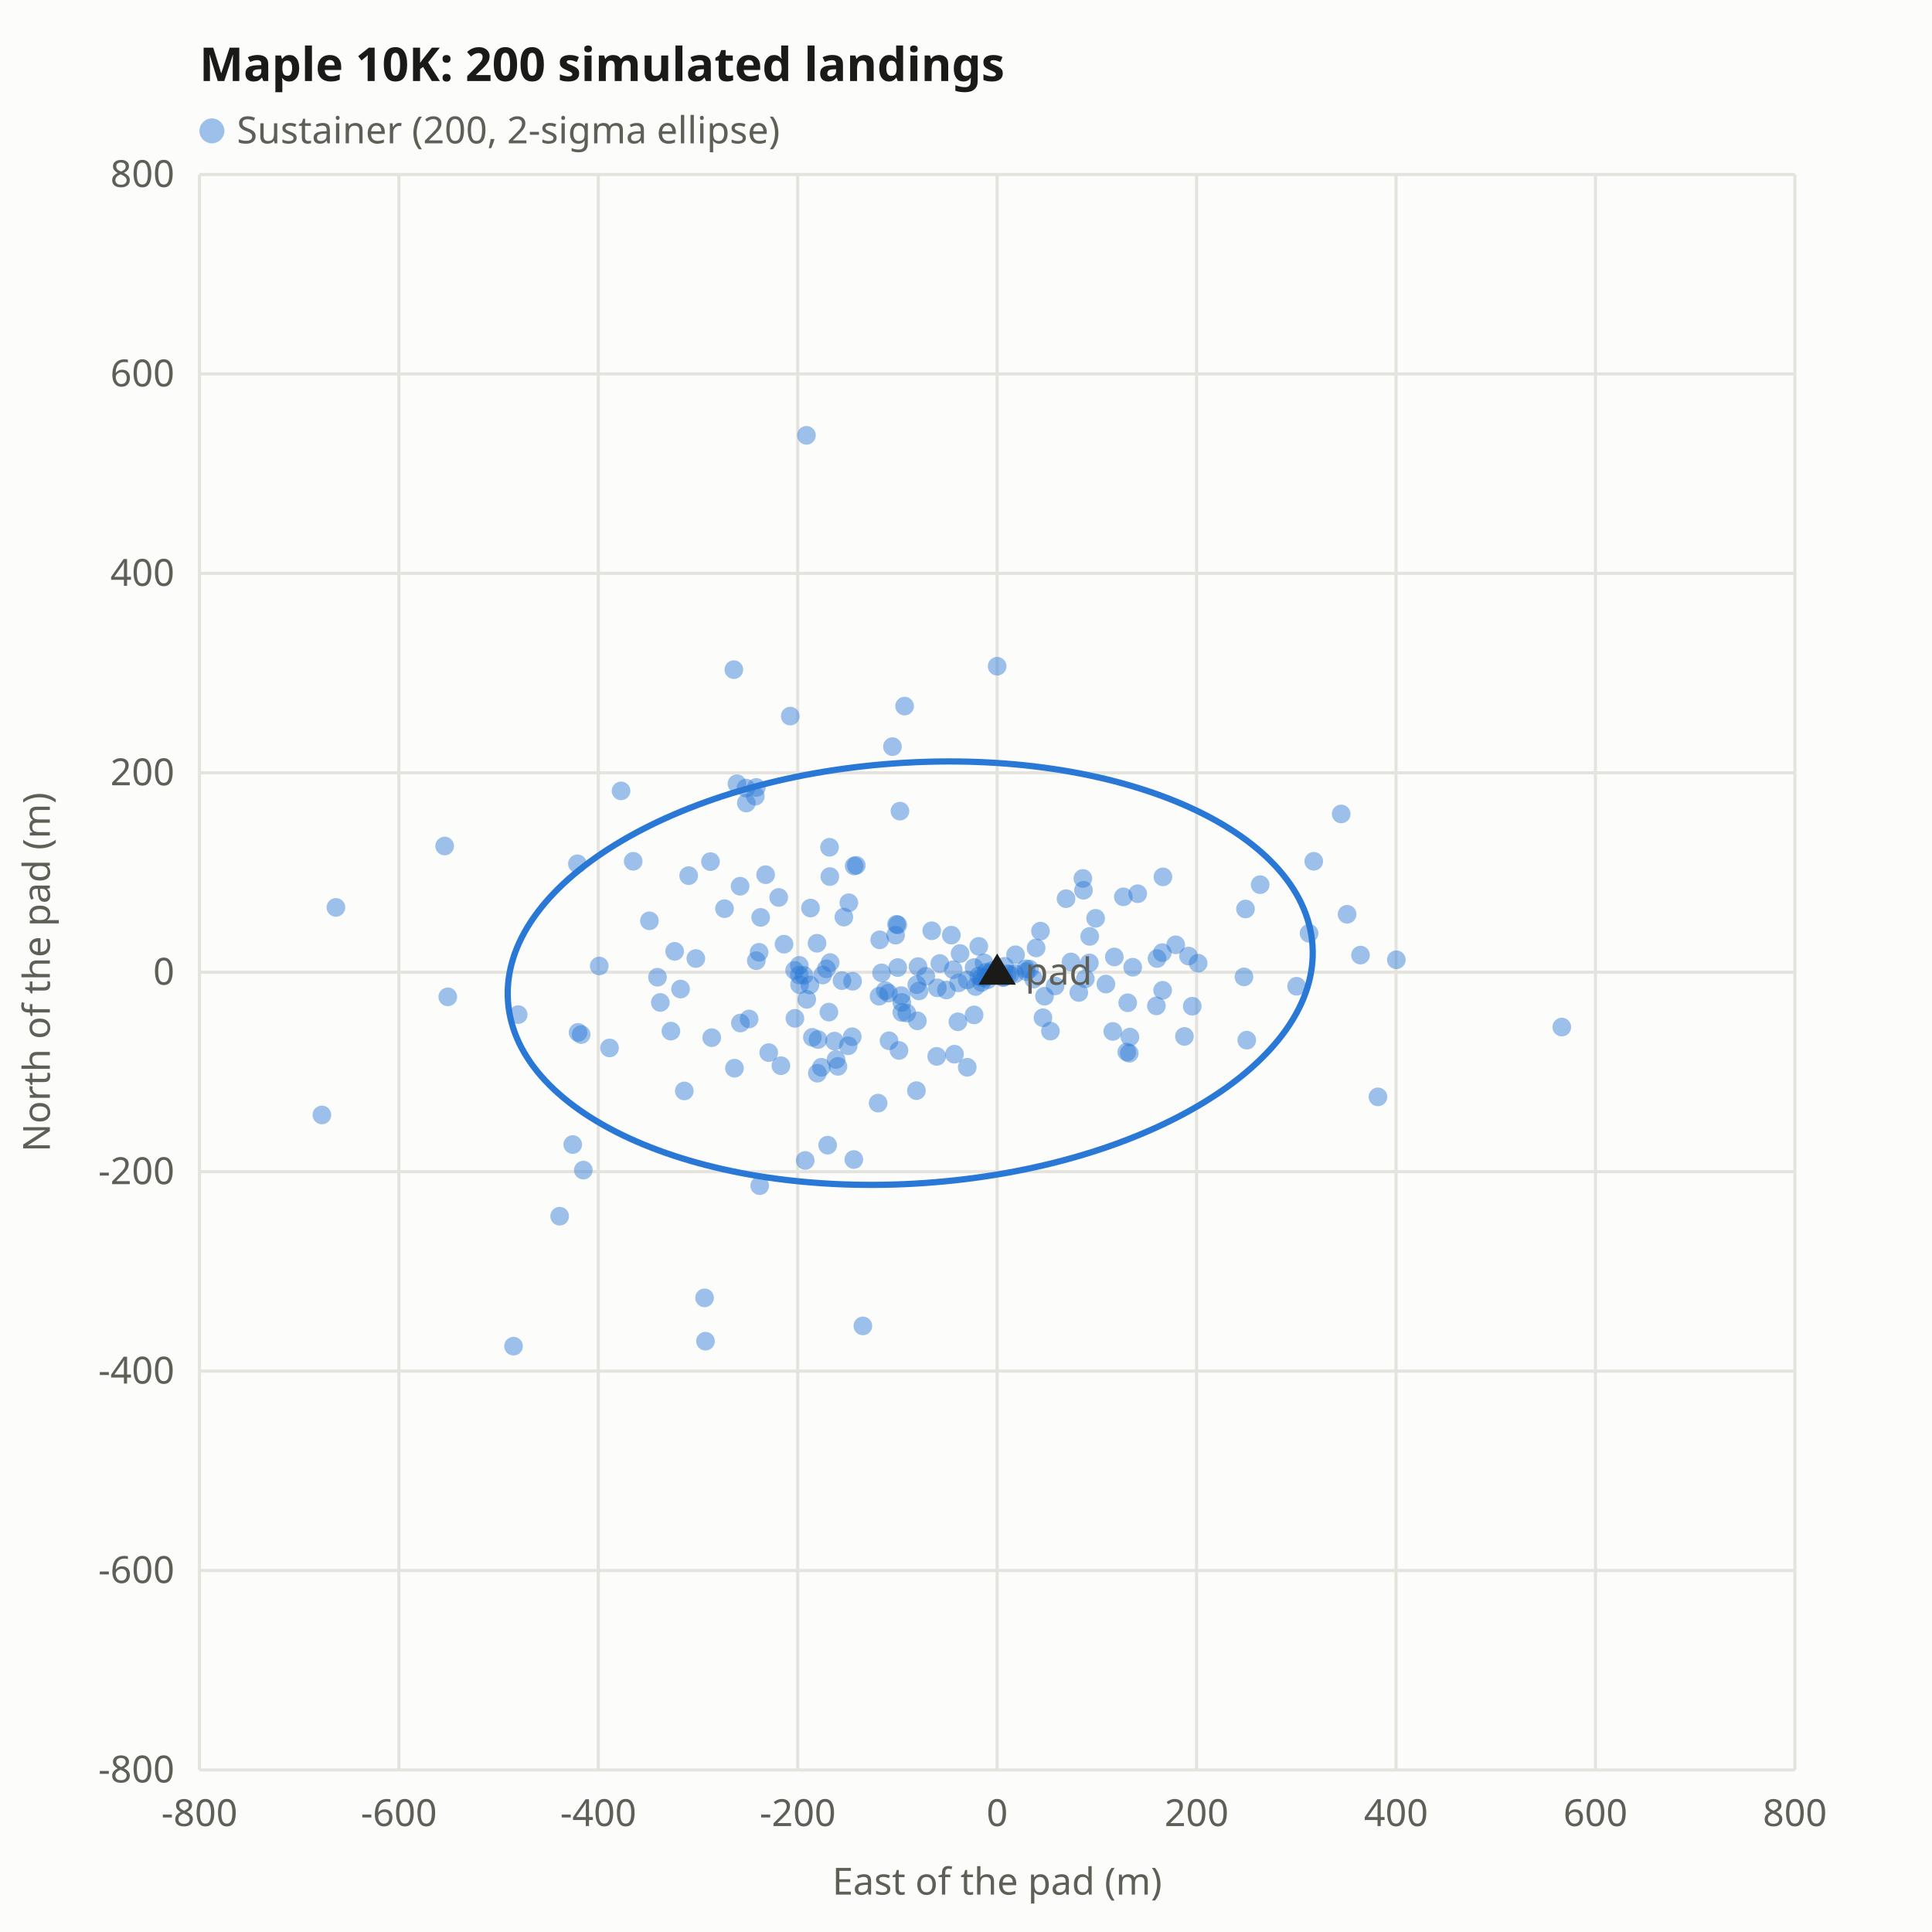
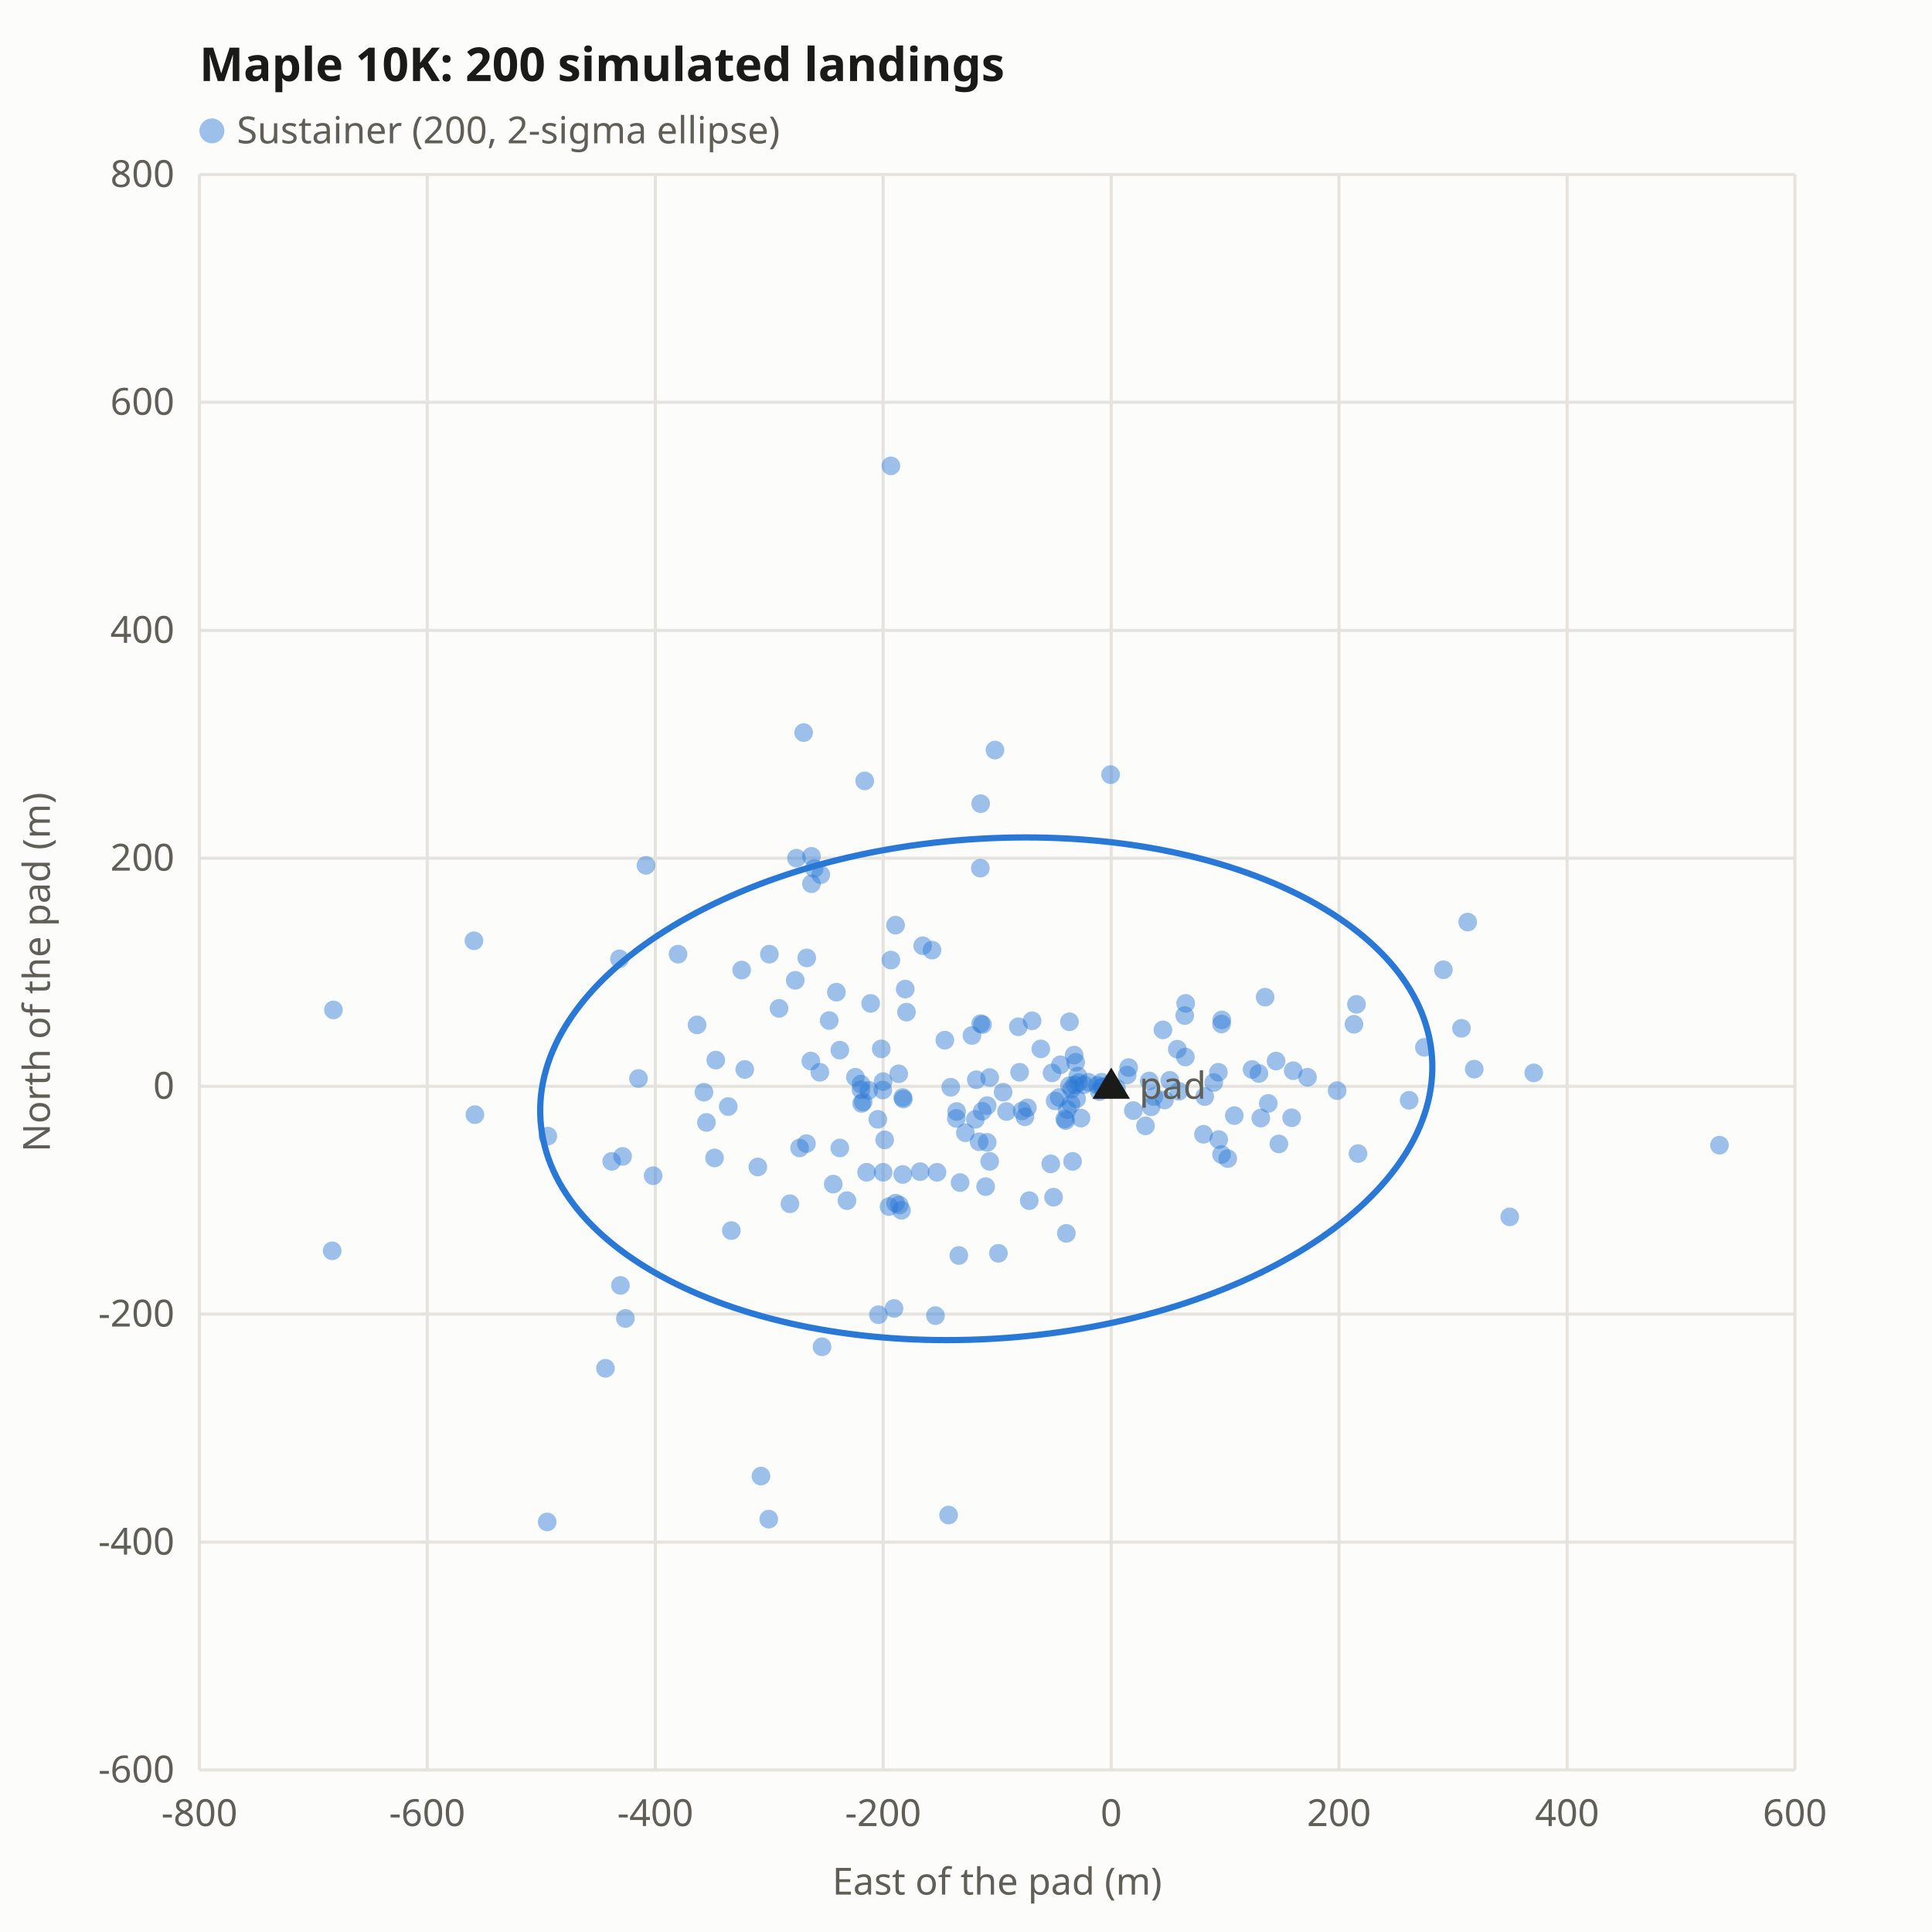
<svg xmlns="http://www.w3.org/2000/svg" viewBox="0 0 620 620" width="620" height="620" role="img" aria-label="Maple 10K: 200 simulated landings">
  <style>
.bg{fill:#fcfcfb}.grid{stroke:#e4e3de;stroke-width:1}.axis{stroke:#b8b7ae;stroke-width:1}.t1{fill:#1a1a19;font:600 15px system-ui,sans-serif}.t2{fill:#5f5e57;font:12px system-ui,sans-serif}.p0{fill:#2a78d6;fill-opacity:.45}.p1{fill:#d9480f;fill-opacity:.45}.e0{fill:none;stroke:#2a78d6;stroke-width:2}.e1{fill:none;stroke:#d9480f;stroke-width:2;stroke-dasharray:5 3}.pad{fill:#1a1a19}
@media (prefers-color-scheme: dark){.bg{fill:#1a1a19}.grid{stroke:#34332f}.axis{stroke:#5f5e57}.t1{fill:#ffffff}.t2{fill:#c3c2b7}.p0{fill:#3987e5}.p1{fill:#f08c4f}.e0{stroke:#3987e5}.e1{stroke:#f08c4f}.pad{fill:#ffffff}}
</style>
  <rect class="bg" width="620" height="620" />
  <text class="t1" x="64" y="26">Maple 10K: 200 simulated landings</text>
  <line class="grid" x1="64.0" x2="64.0" y1="56" y2="568.0" />
  <line class="grid" x1="64" x2="576.0" y1="568.0" y2="568.0" />
  <text class="t2" x="64.0" y="586.0" text-anchor="middle">-800</text>
-   <text class="t2" x="56" y="572.0" text-anchor="end">-800</text>
-   <line class="grid" x1="128.0" x2="128.0" y1="56" y2="568.0" />
-   <line class="grid" x1="64" x2="576.0" y1="504.0" y2="504.0" />
-   <text class="t2" x="128.0" y="586.0" text-anchor="middle">-600</text>
-   <text class="t2" x="56" y="508.0" text-anchor="end">-600</text>
-   <line class="grid" x1="192.0" x2="192.0" y1="56" y2="568.0" />
-   <line class="grid" x1="64" x2="576.0" y1="440.0" y2="440.0" />
-   <text class="t2" x="192.0" y="586.0" text-anchor="middle">-400</text>
-   <text class="t2" x="56" y="444.0" text-anchor="end">-400</text>
-   <line class="grid" x1="256.0" x2="256.0" y1="56" y2="568.0" />
-   <line class="grid" x1="64" x2="576.0" y1="376.0" y2="376.0" />
-   <text class="t2" x="256.0" y="586.0" text-anchor="middle">-200</text>
-   <text class="t2" x="56" y="380.0" text-anchor="end">-200</text>
-   <line class="grid" x1="320.0" x2="320.0" y1="56" y2="568.0" />
-   <line class="grid" x1="64" x2="576.0" y1="312.0" y2="312.0" />
-   <text class="t2" x="320.0" y="586.0" text-anchor="middle">0</text>
-   <text class="t2" x="56" y="316.0" text-anchor="end">0</text>
-   <line class="grid" x1="384.0" x2="384.0" y1="56" y2="568.0" />
-   <line class="grid" x1="64" x2="576.0" y1="248.0" y2="248.0" />
-   <text class="t2" x="384.0" y="586.0" text-anchor="middle">200</text>
-   <text class="t2" x="56" y="252.0" text-anchor="end">200</text>
-   <line class="grid" x1="448.0" x2="448.0" y1="56" y2="568.0" />
-   <line class="grid" x1="64" x2="576.0" y1="184.0" y2="184.0" />
-   <text class="t2" x="448.0" y="586.0" text-anchor="middle">400</text>
-   <text class="t2" x="56" y="188.0" text-anchor="end">400</text>
-   <line class="grid" x1="512.0" x2="512.0" y1="56" y2="568.0" />
-   <line class="grid" x1="64" x2="576.0" y1="120.0" y2="120.0" />
-   <text class="t2" x="512.0" y="586.0" text-anchor="middle">600</text>
-   <text class="t2" x="56" y="124.0" text-anchor="end">600</text>
+   <text class="t2" x="56" y="572.0" text-anchor="end">-600</text>
+   <line class="grid" x1="137.1" x2="137.1" y1="56" y2="568.0" />
+   <line class="grid" x1="64" x2="576.0" y1="494.9" y2="494.9" />
+   <text class="t2" x="137.1" y="586.0" text-anchor="middle">-600</text>
+   <text class="t2" x="56" y="498.9" text-anchor="end">-400</text>
+   <line class="grid" x1="210.3" x2="210.3" y1="56" y2="568.0" />
+   <line class="grid" x1="64" x2="576.0" y1="421.7" y2="421.7" />
+   <text class="t2" x="210.3" y="586.0" text-anchor="middle">-400</text>
+   <text class="t2" x="56" y="425.7" text-anchor="end">-200</text>
+   <line class="grid" x1="283.4" x2="283.4" y1="56" y2="568.0" />
+   <line class="grid" x1="64" x2="576.0" y1="348.6" y2="348.6" />
+   <text class="t2" x="283.4" y="586.0" text-anchor="middle">-200</text>
+   <text class="t2" x="56" y="352.6" text-anchor="end">0</text>
+   <line class="grid" x1="356.6" x2="356.6" y1="56" y2="568.0" />
+   <line class="grid" x1="64" x2="576.0" y1="275.4" y2="275.4" />
+   <text class="t2" x="356.6" y="586.0" text-anchor="middle">0</text>
+   <text class="t2" x="56" y="279.4" text-anchor="end">200</text>
+   <line class="grid" x1="429.7" x2="429.7" y1="56" y2="568.0" />
+   <line class="grid" x1="64" x2="576.0" y1="202.3" y2="202.3" />
+   <text class="t2" x="429.7" y="586.0" text-anchor="middle">200</text>
+   <text class="t2" x="56" y="206.3" text-anchor="end">400</text>
+   <line class="grid" x1="502.9" x2="502.9" y1="56" y2="568.0" />
+   <line class="grid" x1="64" x2="576.0" y1="129.1" y2="129.1" />
+   <text class="t2" x="502.9" y="586.0" text-anchor="middle">400</text>
+   <text class="t2" x="56" y="133.1" text-anchor="end">600</text>
  <line class="grid" x1="576.0" x2="576.0" y1="56" y2="568.0" />
  <line class="grid" x1="64" x2="576.0" y1="56.0" y2="56.0" />
-   <text class="t2" x="576.0" y="586.0" text-anchor="middle">800</text>
+   <text class="t2" x="576.0" y="586.0" text-anchor="middle">600</text>
  <text class="t2" x="56" y="60.0" text-anchor="end">800</text>
  <text class="t2" x="320.0" y="608" text-anchor="middle">East of the pad (m)</text>
  <text class="t2" transform="translate(16 312.0) rotate(-90)" text-anchor="middle">North of the pad (m)</text>
-   <circle class="p0" cx="404.4" cy="283.9" r="3" />
-   <circle class="p0" cx="264.0" cy="312.9" r="3" />
-   <circle class="p0" cx="237.6" cy="328.3" r="3" />
-   <circle class="p0" cx="314.1" cy="303.7" r="3" />
-   <circle class="p0" cx="258.4" cy="372.4" r="3" />
-   <circle class="p0" cx="362.6" cy="332.8" r="3" />
-   <circle class="p0" cx="107.8" cy="291.2" r="3" />
-   <circle class="p0" cx="373.1" cy="317.8" r="3" />
-   <circle class="p0" cx="361.6" cy="337.6" r="3" />
-   <circle class="p0" cx="436.6" cy="306.5" r="3" />
-   <circle class="p0" cx="314.1" cy="313.2" r="3" />
-   <circle class="p0" cx="320.1" cy="312.3" r="3" />
-   <circle class="p0" cx="216.5" cy="305.3" r="3" />
-   <circle class="p0" cx="294.6" cy="310.2" r="3" />
-   <circle class="p0" cx="331.7" cy="314.2" r="3" />
-   <circle class="p0" cx="335.2" cy="319.7" r="3" />
-   <circle class="p0" cx="320.0" cy="213.8" r="3" />
-   <circle class="p0" cx="321.8" cy="313.7" r="3" />
-   <circle class="p0" cx="251.6" cy="303.0" r="3" />
-   <circle class="p0" cx="262.3" cy="344.4" r="3" />
-   <circle class="p0" cx="301.6" cy="309.2" r="3" />
-   <circle class="p0" cx="259.9" cy="316.1" r="3" />
-   <circle class="p0" cx="312.6" cy="325.7" r="3" />
-   <circle class="p0" cx="290.3" cy="226.6" r="3" />
-   <circle class="p0" cx="239.5" cy="257.7" r="3" />
-   <circle class="p0" cx="258.9" cy="320.7" r="3" />
-   <circle class="p0" cx="307.6" cy="315.4" r="3" />
-   <circle class="p0" cx="235.7" cy="342.8" r="3" />
-   <circle class="p0" cx="260.1" cy="291.4" r="3" />
-   <circle class="p0" cx="287.7" cy="296.6" r="3" />
-   <circle class="p0" cx="381.4" cy="306.8" r="3" />
-   <circle class="p0" cx="186.5" cy="332.0" r="3" />
-   <circle class="p0" cx="342.1" cy="288.4" r="3" />
-   <circle class="p0" cx="258.0" cy="313.0" r="3" />
-   <circle class="p0" cx="382.6" cy="322.9" r="3" />
-   <circle class="p0" cx="265.2" cy="310.9" r="3" />
-   <circle class="p0" cx="192.3" cy="310.0" r="3" />
-   <circle class="p0" cx="243.8" cy="380.5" r="3" />
-   <circle class="p0" cx="284.1" cy="317.9" r="3" />
-   <circle class="p0" cx="360.5" cy="287.8" r="3" />
-   <circle class="p0" cx="338.6" cy="316.4" r="3" />
-   <circle class="p0" cx="317.0" cy="314.4" r="3" />
-   <circle class="p0" cx="320.5" cy="312.6" r="3" />
-   <circle class="p0" cx="337.1" cy="330.9" r="3" />
-   <circle class="p0" cx="322.2" cy="313.6" r="3" />
-   <circle class="p0" cx="281.8" cy="354.0" r="3" />
-   <circle class="p0" cx="351.6" cy="294.7" r="3" />
-   <circle class="p0" cx="315.0" cy="315.3" r="3" />
-   <circle class="p0" cx="332.5" cy="304.2" r="3" />
-   <circle class="p0" cx="243.6" cy="305.6" r="3" />
-   <circle class="p0" cx="501.2" cy="329.6" r="3" />
-   <circle class="p0" cx="266.0" cy="324.8" r="3" />
-   <circle class="p0" cx="270.8" cy="294.3" r="3" />
-   <circle class="p0" cx="347.5" cy="281.9" r="3" />
-   <circle class="p0" cx="294.2" cy="316.0" r="3" />
-   <circle class="p0" cx="420.1" cy="299.5" r="3" />
-   <circle class="p0" cx="317.7" cy="312.2" r="3" />
-   <circle class="p0" cx="329.2" cy="310.9" r="3" />
-   <circle class="p0" cx="330.4" cy="311.0" r="3" />
-   <circle class="p0" cx="274.0" cy="372.1" r="3" />
-   <circle class="p0" cx="333.9" cy="298.8" r="3" />
-   <circle class="p0" cx="211.0" cy="313.6" r="3" />
-   <circle class="p0" cx="187.2" cy="375.5" r="3" />
-   <circle class="p0" cx="362.4" cy="338.0" r="3" />
-   <circle class="p0" cx="288.1" cy="310.5" r="3" />
-   <circle class="p0" cx="236.5" cy="251.5" r="3" />
-   <circle class="p0" cx="276.9" cy="425.5" r="3" />
-   <circle class="p0" cx="325.7" cy="312.5" r="3" />
-   <circle class="p0" cx="223.3" cy="307.6" r="3" />
-   <circle class="p0" cx="256.6" cy="316.0" r="3" />
-   <circle class="p0" cx="256.5" cy="312.9" r="3" />
-   <circle class="p0" cx="305.3" cy="300.1" r="3" />
-   <circle class="p0" cx="258.8" cy="139.7" r="3" />
-   <circle class="p0" cx="416.1" cy="316.5" r="3" />
-   <circle class="p0" cx="272.4" cy="289.7" r="3" />
-   <circle class="p0" cx="244.1" cy="294.4" r="3" />
-   <circle class="p0" cx="373.2" cy="281.4" r="3" />
-   <circle class="p0" cx="242.7" cy="252.7" r="3" />
-   <circle class="p0" cx="282.9" cy="312.2" r="3" />
-   <circle class="p0" cx="334.7" cy="326.6" r="3" />
-   <circle class="p0" cx="371.1" cy="322.8" r="3" />
-   <circle class="p0" cx="300.6" cy="339.0" r="3" />
-   <circle class="p0" cx="219.6" cy="350.1" r="3" />
-   <circle class="p0" cx="349.7" cy="300.5" r="3" />
-   <circle class="p0" cx="263.6" cy="342.5" r="3" />
-   <circle class="p0" cx="316.2" cy="313.7" r="3" />
-   <circle class="p0" cx="354.9" cy="315.8" r="3" />
-   <circle class="p0" cx="228.4" cy="333.0" r="3" />
-   <circle class="p0" cx="143.7" cy="319.9" r="3" />
-   <circle class="p0" cx="273.5" cy="332.7" r="3" />
-   <circle class="p0" cx="166.3" cy="325.6" r="3" />
-   <circle class="p0" cx="266.2" cy="271.9" r="3" />
-   <circle class="p0" cx="308.1" cy="306.0" r="3" />
-   <circle class="p0" cx="249.9" cy="288.0" r="3" />
-   <circle class="p0" cx="307.4" cy="327.9" r="3" />
-   <circle class="p0" cx="318.1" cy="312.5" r="3" />
-   <circle class="p0" cx="237.5" cy="284.4" r="3" />
-   <circle class="p0" cx="235.5" cy="214.9" r="3" />
-   <circle class="p0" cx="282.1" cy="319.7" r="3" />
-   <circle class="p0" cx="272.2" cy="335.6" r="3" />
-   <circle class="p0" cx="142.7" cy="271.5" r="3" />
-   <circle class="p0" cx="325.9" cy="306.4" r="3" />
-   <circle class="p0" cx="299.0" cy="298.7" r="3" />
-   <circle class="p0" cx="365.1" cy="286.8" r="3" />
-   <circle class="p0" cx="289.2" cy="319.5" r="3" />
-   <circle class="p0" cx="289.4" cy="321.7" r="3" />
-   <circle class="p0" cx="250.6" cy="342.0" r="3" />
-   <circle class="p0" cx="282.3" cy="301.6" r="3" />
-   <circle class="p0" cx="377.3" cy="303.2" r="3" />
-   <circle class="p0" cx="253.6" cy="229.8" r="3" />
-   <circle class="p0" cx="310.4" cy="342.5" r="3" />
-   <circle class="p0" cx="348.3" cy="314.1" r="3" />
-   <circle class="p0" cx="285.1" cy="318.7" r="3" />
-   <circle class="p0" cx="270.2" cy="314.7" r="3" />
-   <circle class="p0" cx="315.0" cy="313.7" r="3" />
-   <circle class="p0" cx="294.9" cy="318.0" r="3" />
-   <circle class="p0" cx="199.3" cy="253.8" r="3" />
-   <circle class="p0" cx="399.2" cy="313.5" r="3" />
-   <circle class="p0" cx="256.5" cy="309.8" r="3" />
-   <circle class="p0" cx="242.7" cy="308.3" r="3" />
-   <circle class="p0" cx="287.4" cy="300.1" r="3" />
-   <circle class="p0" cx="215.3" cy="330.9" r="3" />
-   <circle class="p0" cx="268.3" cy="340.0" r="3" />
-   <circle class="p0" cx="246.7" cy="337.8" r="3" />
-   <circle class="p0" cx="294.1" cy="350.0" r="3" />
-   <circle class="p0" cx="218.4" cy="317.4" r="3" />
-   <circle class="p0" cx="255.0" cy="311.4" r="3" />
-   <circle class="p0" cx="315.8" cy="309.0" r="3" />
-   <circle class="p0" cx="323.3" cy="312.5" r="3" />
-   <circle class="p0" cx="349.6" cy="309.0" r="3" />
-   <circle class="p0" cx="432.3" cy="293.4" r="3" />
-   <circle class="p0" cx="203.2" cy="276.4" r="3" />
-   <circle class="p0" cx="300.8" cy="317.0" r="3" />
-   <circle class="p0" cx="343.7" cy="308.7" r="3" />
-   <circle class="p0" cx="347.7" cy="285.7" r="3" />
-   <circle class="p0" cx="228.0" cy="276.5" r="3" />
-   <circle class="p0" cx="318.3" cy="311.5" r="3" />
-   <circle class="p0" cx="303.7" cy="317.7" r="3" />
-   <circle class="p0" cx="329.4" cy="311.8" r="3" />
-   <circle class="p0" cx="313.1" cy="316.6" r="3" />
-   <circle class="p0" cx="266.4" cy="308.9" r="3" />
-   <circle class="p0" cx="421.6" cy="276.4" r="3" />
-   <circle class="p0" cx="195.6" cy="336.3" r="3" />
-   <circle class="p0" cx="268.9" cy="342.2" r="3" />
-   <circle class="p0" cx="185.5" cy="331.3" r="3" />
-   <circle class="p0" cx="260.7" cy="332.9" r="3" />
-   <circle class="p0" cx="255.1" cy="326.8" r="3" />
-   <circle class="p0" cx="306.3" cy="338.3" r="3" />
-   <circle class="p0" cx="357.6" cy="307.1" r="3" />
-   <circle class="p0" cx="266.3" cy="281.3" r="3" />
-   <circle class="p0" cx="274.1" cy="277.9" r="3" />
-   <circle class="p0" cx="226.1" cy="416.5" r="3" />
-   <circle class="p0" cx="208.4" cy="295.5" r="3" />
-   <circle class="p0" cx="226.4" cy="430.4" r="3" />
-   <circle class="p0" cx="289.4" cy="324.9" r="3" />
-   <circle class="p0" cx="380.1" cy="332.6" r="3" />
-   <circle class="p0" cx="305.9" cy="311.2" r="3" />
-   <circle class="p0" cx="312.6" cy="310.5" r="3" />
-   <circle class="p0" cx="310.4" cy="314.5" r="3" />
-   <circle class="p0" cx="288.5" cy="337.1" r="3" />
-   <circle class="p0" cx="245.7" cy="280.7" r="3" />
-   <circle class="p0" cx="103.3" cy="357.8" r="3" />
-   <circle class="p0" cx="384.5" cy="309.1" r="3" />
-   <circle class="p0" cx="179.6" cy="390.3" r="3" />
-   <circle class="p0" cx="324.1" cy="312.7" r="3" />
-   <circle class="p0" cx="211.9" cy="321.7" r="3" />
-   <circle class="p0" cx="373.0" cy="305.7" r="3" />
-   <circle class="p0" cx="274.8" cy="277.7" r="3" />
-   <circle class="p0" cx="357.1" cy="331.0" r="3" />
-   <circle class="p0" cx="316.4" cy="312.0" r="3" />
-   <circle class="p0" cx="294.4" cy="327.6" r="3" />
-   <circle class="p0" cx="242.4" cy="255.5" r="3" />
-   <circle class="p0" cx="262.2" cy="302.7" r="3" />
-   <circle class="p0" cx="285.3" cy="334.0" r="3" />
-   <circle class="p0" cx="361.9" cy="321.8" r="3" />
-   <circle class="p0" cx="183.8" cy="367.3" r="3" />
-   <circle class="p0" cx="232.5" cy="291.6" r="3" />
-   <circle class="p0" cx="265.6" cy="367.5" r="3" />
-   <circle class="p0" cx="448.1" cy="308.0" r="3" />
-   <circle class="p0" cx="291.0" cy="325.1" r="3" />
-   <circle class="p0" cx="297.1" cy="313.3" r="3" />
-   <circle class="p0" cx="286.4" cy="239.6" r="3" />
-   <circle class="p0" cx="430.4" cy="261.2" r="3" />
-   <circle class="p0" cx="240.4" cy="327.0" r="3" />
-   <circle class="p0" cx="363.5" cy="310.4" r="3" />
-   <circle class="p0" cx="346.2" cy="318.5" r="3" />
-   <circle class="p0" cx="371.3" cy="307.6" r="3" />
-   <circle class="p0" cx="267.8" cy="334.1" r="3" />
-   <circle class="p0" cx="221.0" cy="281.0" r="3" />
-   <circle class="p0" cx="164.8" cy="432.0" r="3" />
-   <circle class="p0" cx="273.6" cy="314.9" r="3" />
-   <circle class="p0" cx="399.7" cy="291.7" r="3" />
-   <circle class="p0" cx="185.3" cy="277.2" r="3" />
-   <circle class="p0" cx="262.5" cy="333.6" r="3" />
-   <circle class="p0" cx="288.1" cy="296.8" r="3" />
-   <circle class="p0" cx="322.4" cy="310.1" r="3" />
-   <circle class="p0" cx="400.1" cy="333.8" r="3" />
-   <circle class="p0" cx="442.2" cy="352.0" r="3" />
-   <circle class="p0" cx="288.8" cy="260.3" r="3" />
-   <circle class="p0" cx="239.4" cy="252.9" r="3" />
-   <ellipse class="e0" cx="292.1" cy="312.3" rx="129.4" ry="67.5" transform="rotate(-3.98 292.1 312.3)" />
+   <circle class="p0" cx="435.3" cy="322.3" r="3" />
+   <circle class="p0" cx="283.3" cy="349.8" r="3" />
+   <circle class="p0" cx="256.6" cy="368.4" r="3" />
+   <circle class="p0" cx="343.2" cy="327.9" r="3" />
+   <circle class="p0" cx="281.9" cy="421.9" r="3" />
+   <circle class="p0" cx="391.1" cy="365.7" r="3" />
+   <circle class="p0" cx="107.0" cy="324.1" r="3" />
+   <circle class="p0" cx="407.0" cy="354.1" r="3" />
+   <circle class="p0" cx="394.0" cy="371.8" r="3" />
+   <circle class="p0" cx="473.1" cy="343.1" r="3" />
+   <circle class="p0" cx="339.9" cy="352.2" r="3" />
+   <circle class="p0" cx="349.3" cy="347.3" r="3" />
+   <circle class="p0" cx="229.7" cy="340.2" r="3" />
+   <circle class="p0" cx="317.6" cy="345.8" r="3" />
+   <circle class="p0" cx="358.3" cy="349.2" r="3" />
+   <circle class="p0" cx="369.4" cy="355.2" r="3" />
+   <circle class="p0" cx="356.4" cy="248.6" r="3" />
+   <circle class="p0" cx="353.5" cy="347.3" r="3" />
+   <circle class="p0" cx="269.5" cy="337.0" r="3" />
+   <circle class="p0" cx="288.6" cy="386.7" r="3" />
+   <circle class="p0" cx="327.2" cy="344.1" r="3" />
+   <circle class="p0" cx="276.5" cy="354.1" r="3" />
+   <circle class="p0" cx="344.2" cy="372.7" r="3" />
+   <circle class="p0" cx="319.3" cy="240.7" r="3" />
+   <circle class="p0" cx="260.4" cy="283.6" r="3" />
+   <circle class="p0" cx="281.7" cy="359.2" r="3" />
+   <circle class="p0" cx="328.0" cy="356.5" r="3" />
+   <circle class="p0" cx="253.5" cy="386.3" r="3" />
+   <circle class="p0" cx="279.4" cy="322.0" r="3" />
+   <circle class="p0" cx="314.7" cy="328.5" r="3" />
+   <circle class="p0" cx="415.0" cy="343.6" r="3" />
+   <circle class="p0" cx="196.3" cy="372.7" r="3" />
+   <circle class="p0" cx="373.2" cy="330.5" r="3" />
+   <circle class="p0" cx="278.8" cy="349.9" r="3" />
+   <circle class="p0" cx="414.5" cy="358.7" r="3" />
+   <circle class="p0" cx="283.4" cy="347.1" r="3" />
+   <circle class="p0" cx="204.9" cy="346.1" r="3" />
+   <circle class="p0" cx="263.8" cy="432.2" r="3" />
+   <circle class="p0" cx="307.0" cy="356.7" r="3" />
+   <circle class="p0" cx="392.1" cy="327.3" r="3" />
+   <circle class="p0" cx="370.3" cy="351.9" r="3" />
+   <circle class="p0" cx="346.9" cy="358.8" r="3" />
+   <circle class="p0" cx="345.9" cy="345.3" r="3" />
+   <circle class="p0" cx="367.6" cy="361.3" r="3" />
+   <circle class="p0" cx="340.3" cy="341.7" r="3" />
+   <circle class="p0" cx="307.7" cy="402.9" r="3" />
+   <circle class="p0" cx="377.8" cy="336.7" r="3" />
+   <circle class="p0" cx="342.0" cy="359.6" r="3" />
+   <circle class="p0" cx="361.7" cy="345.0" r="3" />
+   <circle class="p0" cx="260.2" cy="340.5" r="3" />
+   <circle class="p0" cx="551.8" cy="367.5" r="3" />
+   <circle class="p0" cx="283.9" cy="365.8" r="3" />
+   <circle class="p0" cx="290.9" cy="324.8" r="3" />
+   <circle class="p0" cx="380.5" cy="322.0" r="3" />
+   <circle class="p0" cx="316.8" cy="354.8" r="3" />
+   <circle class="p0" cx="457.1" cy="336.1" r="3" />
+   <circle class="p0" cx="343.9" cy="349.5" r="3" />
+   <circle class="p0" cx="356.4" cy="348.6" r="3" />
+   <circle class="p0" cx="353.9" cy="348.9" r="3" />
+   <circle class="p0" cx="300.2" cy="422.2" r="3" />
+   <circle class="p0" cx="362.2" cy="342.6" r="3" />
+   <circle class="p0" cx="225.9" cy="350.5" r="3" />
+   <circle class="p0" cx="200.7" cy="423.1" r="3" />
+   <circle class="p0" cx="392.0" cy="370.5" r="3" />
+   <circle class="p0" cx="313.3" cy="346.5" r="3" />
+   <circle class="p0" cx="255.6" cy="275.4" r="3" />
+   <circle class="p0" cx="304.4" cy="486.2" r="3" />
+   <circle class="p0" cx="344.9" cy="348.2" r="3" />
+   <circle class="p0" cx="239.0" cy="343.2" r="3" />
+   <circle class="p0" cx="277.0" cy="353.6" r="3" />
+   <circle class="p0" cx="276.3" cy="349.7" r="3" />
+   <circle class="p0" cx="331.2" cy="327.6" r="3" />
+   <circle class="p0" cx="285.9" cy="149.5" r="3" />
+   <circle class="p0" cx="452.2" cy="353.1" r="3" />
+   <circle class="p0" cx="290.5" cy="317.4" r="3" />
+   <circle class="p0" cx="266.1" cy="327.5" r="3" />
+   <circle class="p0" cx="406.0" cy="320.0" r="3" />
+   <circle class="p0" cx="260.4" cy="274.8" r="3" />
+   <circle class="p0" cx="305.1" cy="348.9" r="3" />
+   <circle class="p0" cx="363.7" cy="356.4" r="3" />
+   <circle class="p0" cx="404.6" cy="358.8" r="3" />
+   <circle class="p0" cx="330.3" cy="385.3" r="3" />
+   <circle class="p0" cx="234.7" cy="394.9" r="3" />
+   <circle class="p0" cx="380.4" cy="339.2" r="3" />
+   <circle class="p0" cx="285.3" cy="387.2" r="3" />
+   <circle class="p0" cx="342.5" cy="356.1" r="3" />
+   <circle class="p0" cx="386.6" cy="351.9" r="3" />
+   <circle class="p0" cx="243.2" cy="374.5" r="3" />
+   <circle class="p0" cx="152.4" cy="357.7" r="3" />
+   <circle class="p0" cx="295.3" cy="376.0" r="3" />
+   <circle class="p0" cx="175.8" cy="364.6" r="3" />
+   <circle class="p0" cx="287.4" cy="296.9" r="3" />
+   <circle class="p0" cx="334.0" cy="336.6" r="3" />
+   <circle class="p0" cx="268.4" cy="318.4" r="3" />
+   <circle class="p0" cx="337.2" cy="373.5" r="3" />
+   <circle class="p0" cx="343.7" cy="354.3" r="3" />
+   <circle class="p0" cx="255.2" cy="314.6" r="3" />
+   <circle class="p0" cx="257.9" cy="235.1" r="3" />
+   <circle class="p0" cx="306.9" cy="358.9" r="3" />
+   <circle class="p0" cx="300.7" cy="376.2" r="3" />
+   <circle class="p0" cx="152.1" cy="301.9" r="3" />
+   <circle class="p0" cx="356.3" cy="347.8" r="3" />
+   <circle class="p0" cx="326.8" cy="329.5" r="3" />
+   <circle class="p0" cx="392.0" cy="328.6" r="3" />
+   <circle class="p0" cx="313.0" cy="359.2" r="3" />
+   <circle class="p0" cx="309.8" cy="363.5" r="3" />
+   <circle class="p0" cx="271.8" cy="385.3" r="3" />
+   <circle class="p0" cx="303.2" cy="333.8" r="3" />
+   <circle class="p0" cx="409.5" cy="340.5" r="3" />
+   <circle class="p0" cx="277.5" cy="250.6" r="3" />
+   <circle class="p0" cx="342.2" cy="395.8" r="3" />
+   <circle class="p0" cx="378.3" cy="350.2" r="3" />
+   <circle class="p0" cx="315.2" cy="356.6" r="3" />
+   <circle class="p0" cx="289.7" cy="352.2" r="3" />
+   <circle class="p0" cx="345.5" cy="352.6" r="3" />
+   <circle class="p0" cx="323.0" cy="356.7" r="3" />
+   <circle class="p0" cx="207.3" cy="277.7" r="3" />
+   <circle class="p0" cx="429.1" cy="350.0" r="3" />
+   <circle class="p0" cx="274.5" cy="345.7" r="3" />
+   <circle class="p0" cx="263.1" cy="344.1" r="3" />
+   <circle class="p0" cx="311.9" cy="332.3" r="3" />
+   <circle class="p0" cx="229.3" cy="371.6" r="3" />
+   <circle class="p0" cx="287.4" cy="386.1" r="3" />
+   <circle class="p0" cx="267.4" cy="380.0" r="3" />
+   <circle class="p0" cx="320.4" cy="402.2" r="3" />
+   <circle class="p0" cx="233.7" cy="355.1" r="3" />
+   <circle class="p0" cx="276.3" cy="347.9" r="3" />
+   <circle class="p0" cx="344.7" cy="338.6" r="3" />
+   <circle class="p0" cx="347.8" cy="348.1" r="3" />
+   <circle class="p0" cx="375.4" cy="346.7" r="3" />
+   <circle class="p0" cx="469.0" cy="330.0" r="3" />
+   <circle class="p0" cx="217.6" cy="306.2" r="3" />
+   <circle class="p0" cx="329.7" cy="355.5" r="3" />
+   <circle class="p0" cx="368.8" cy="346.9" r="3" />
+   <circle class="p0" cx="380.2" cy="325.9" r="3" />
+   <circle class="p0" cx="246.9" cy="306.2" r="3" />
+   <circle class="p0" cx="345.2" cy="340.9" r="3" />
+   <circle class="p0" cx="328.9" cy="358.4" r="3" />
+   <circle class="p0" cx="353.6" cy="348.8" r="3" />
+   <circle class="p0" cx="341.7" cy="359.1" r="3" />
+   <circle class="p0" cx="288.4" cy="344.6" r="3" />
+   <circle class="p0" cx="463.2" cy="311.2" r="3" />
+   <circle class="p0" cx="209.6" cy="377.3" r="3" />
+   <circle class="p0" cx="289.3" cy="388.4" r="3" />
+   <circle class="p0" cx="199.8" cy="371.1" r="3" />
+   <circle class="p0" cx="278.1" cy="376.2" r="3" />
+   <circle class="p0" cx="269.5" cy="368.4" r="3" />
+   <circle class="p0" cx="338.1" cy="384.2" r="3" />
+   <circle class="p0" cx="391.0" cy="344.1" r="3" />
+   <circle class="p0" cx="285.9" cy="308.1" r="3" />
+   <circle class="p0" cx="296.1" cy="303.5" r="3" />
+   <circle class="p0" cx="244.2" cy="473.7" r="3" />
+   <circle class="p0" cx="223.7" cy="328.9" r="3" />
+   <circle class="p0" cx="246.7" cy="487.5" r="3" />
+   <circle class="p0" cx="314.2" cy="366.4" r="3" />
+   <circle class="p0" cx="410.4" cy="367.1" r="3" />
+   <circle class="p0" cx="346.1" cy="347.4" r="3" />
+   <circle class="p0" cx="337.6" cy="344.3" r="3" />
+   <circle class="p0" cx="338.6" cy="353.3" r="3" />
+   <circle class="p0" cx="316.3" cy="380.8" r="3" />
+   <circle class="p0" cx="258.9" cy="307.4" r="3" />
+   <circle class="p0" cx="106.6" cy="401.4" r="3" />
+   <circle class="p0" cx="419.6" cy="345.7" r="3" />
+   <circle class="p0" cx="194.3" cy="439.1" r="3" />
+   <circle class="p0" cx="352.2" cy="348.3" r="3" />
+   <circle class="p0" cx="226.7" cy="360.2" r="3" />
+   <circle class="p0" cx="401.8" cy="343.2" r="3" />
+   <circle class="p0" cx="299.1" cy="304.9" r="3" />
+   <circle class="p0" cx="386.2" cy="364.0" r="3" />
+   <circle class="p0" cx="343.2" cy="348.4" r="3" />
+   <circle class="p0" cx="317.6" cy="372.7" r="3" />
+   <circle class="p0" cx="263.4" cy="280.7" r="3" />
+   <circle class="p0" cx="282.8" cy="336.6" r="3" />
+   <circle class="p0" cx="308.1" cy="379.5" r="3" />
+   <circle class="p0" cx="396.1" cy="358.0" r="3" />
+   <circle class="p0" cx="199.1" cy="412.5" r="3" />
+   <circle class="p0" cx="250.0" cy="323.6" r="3" />
+   <circle class="p0" cx="286.9" cy="419.9" r="3" />
+   <circle class="p0" cx="492.2" cy="344.3" r="3" />
+   <circle class="p0" cx="316.8" cy="366.6" r="3" />
+   <circle class="p0" cx="321.9" cy="350.5" r="3" />
+   <circle class="p0" cx="314.7" cy="257.9" r="3" />
+   <circle class="p0" cx="471.0" cy="295.9" r="3" />
+   <circle class="p0" cx="258.8" cy="367.0" r="3" />
+   <circle class="p0" cx="389.5" cy="347.4" r="3" />
+   <circle class="p0" cx="373.7" cy="353.0" r="3" />
+   <circle class="p0" cx="404.0" cy="344.5" r="3" />
+   <circle class="p0" cx="289.7" cy="376.9" r="3" />
+   <circle class="p0" cx="238.0" cy="311.3" r="3" />
+   <circle class="p0" cx="175.6" cy="488.4" r="3" />
+   <circle class="p0" cx="289.9" cy="352.7" r="3" />
+   <circle class="p0" cx="434.5" cy="328.7" r="3" />
+   <circle class="p0" cx="198.8" cy="307.7" r="3" />
+   <circle class="p0" cx="283.4" cy="376.2" r="3" />
+   <circle class="p0" cx="315.3" cy="328.8" r="3" />
+   <circle class="p0" cx="352.8" cy="350.3" r="3" />
+   <circle class="p0" cx="435.8" cy="370.2" r="3" />
+   <circle class="p0" cx="484.5" cy="390.5" r="3" />
+   <circle class="p0" cx="314.6" cy="278.6" r="3" />
+   <circle class="p0" cx="261.3" cy="278.7" r="3" />
+   <ellipse class="e0" cx="316.5" cy="349.4" rx="143.4" ry="80.2" transform="rotate(-4.10 316.5 349.4)" />
  <circle class="p0" cx="68" cy="42" r="4" />
  <text class="t2" x="76" y="46">Sustainer (200, 2-sigma ellipse)</text>
-   <path class="pad" d="M320.0 306.0 l6 10 h-12 z" />
-   <text class="t2" x="329.0" y="316.0">pad</text>
+   <path class="pad" d="M356.6 342.6 l6 10 h-12 z" />
+   <text class="t2" x="365.6" y="352.6">pad</text>
</svg>
